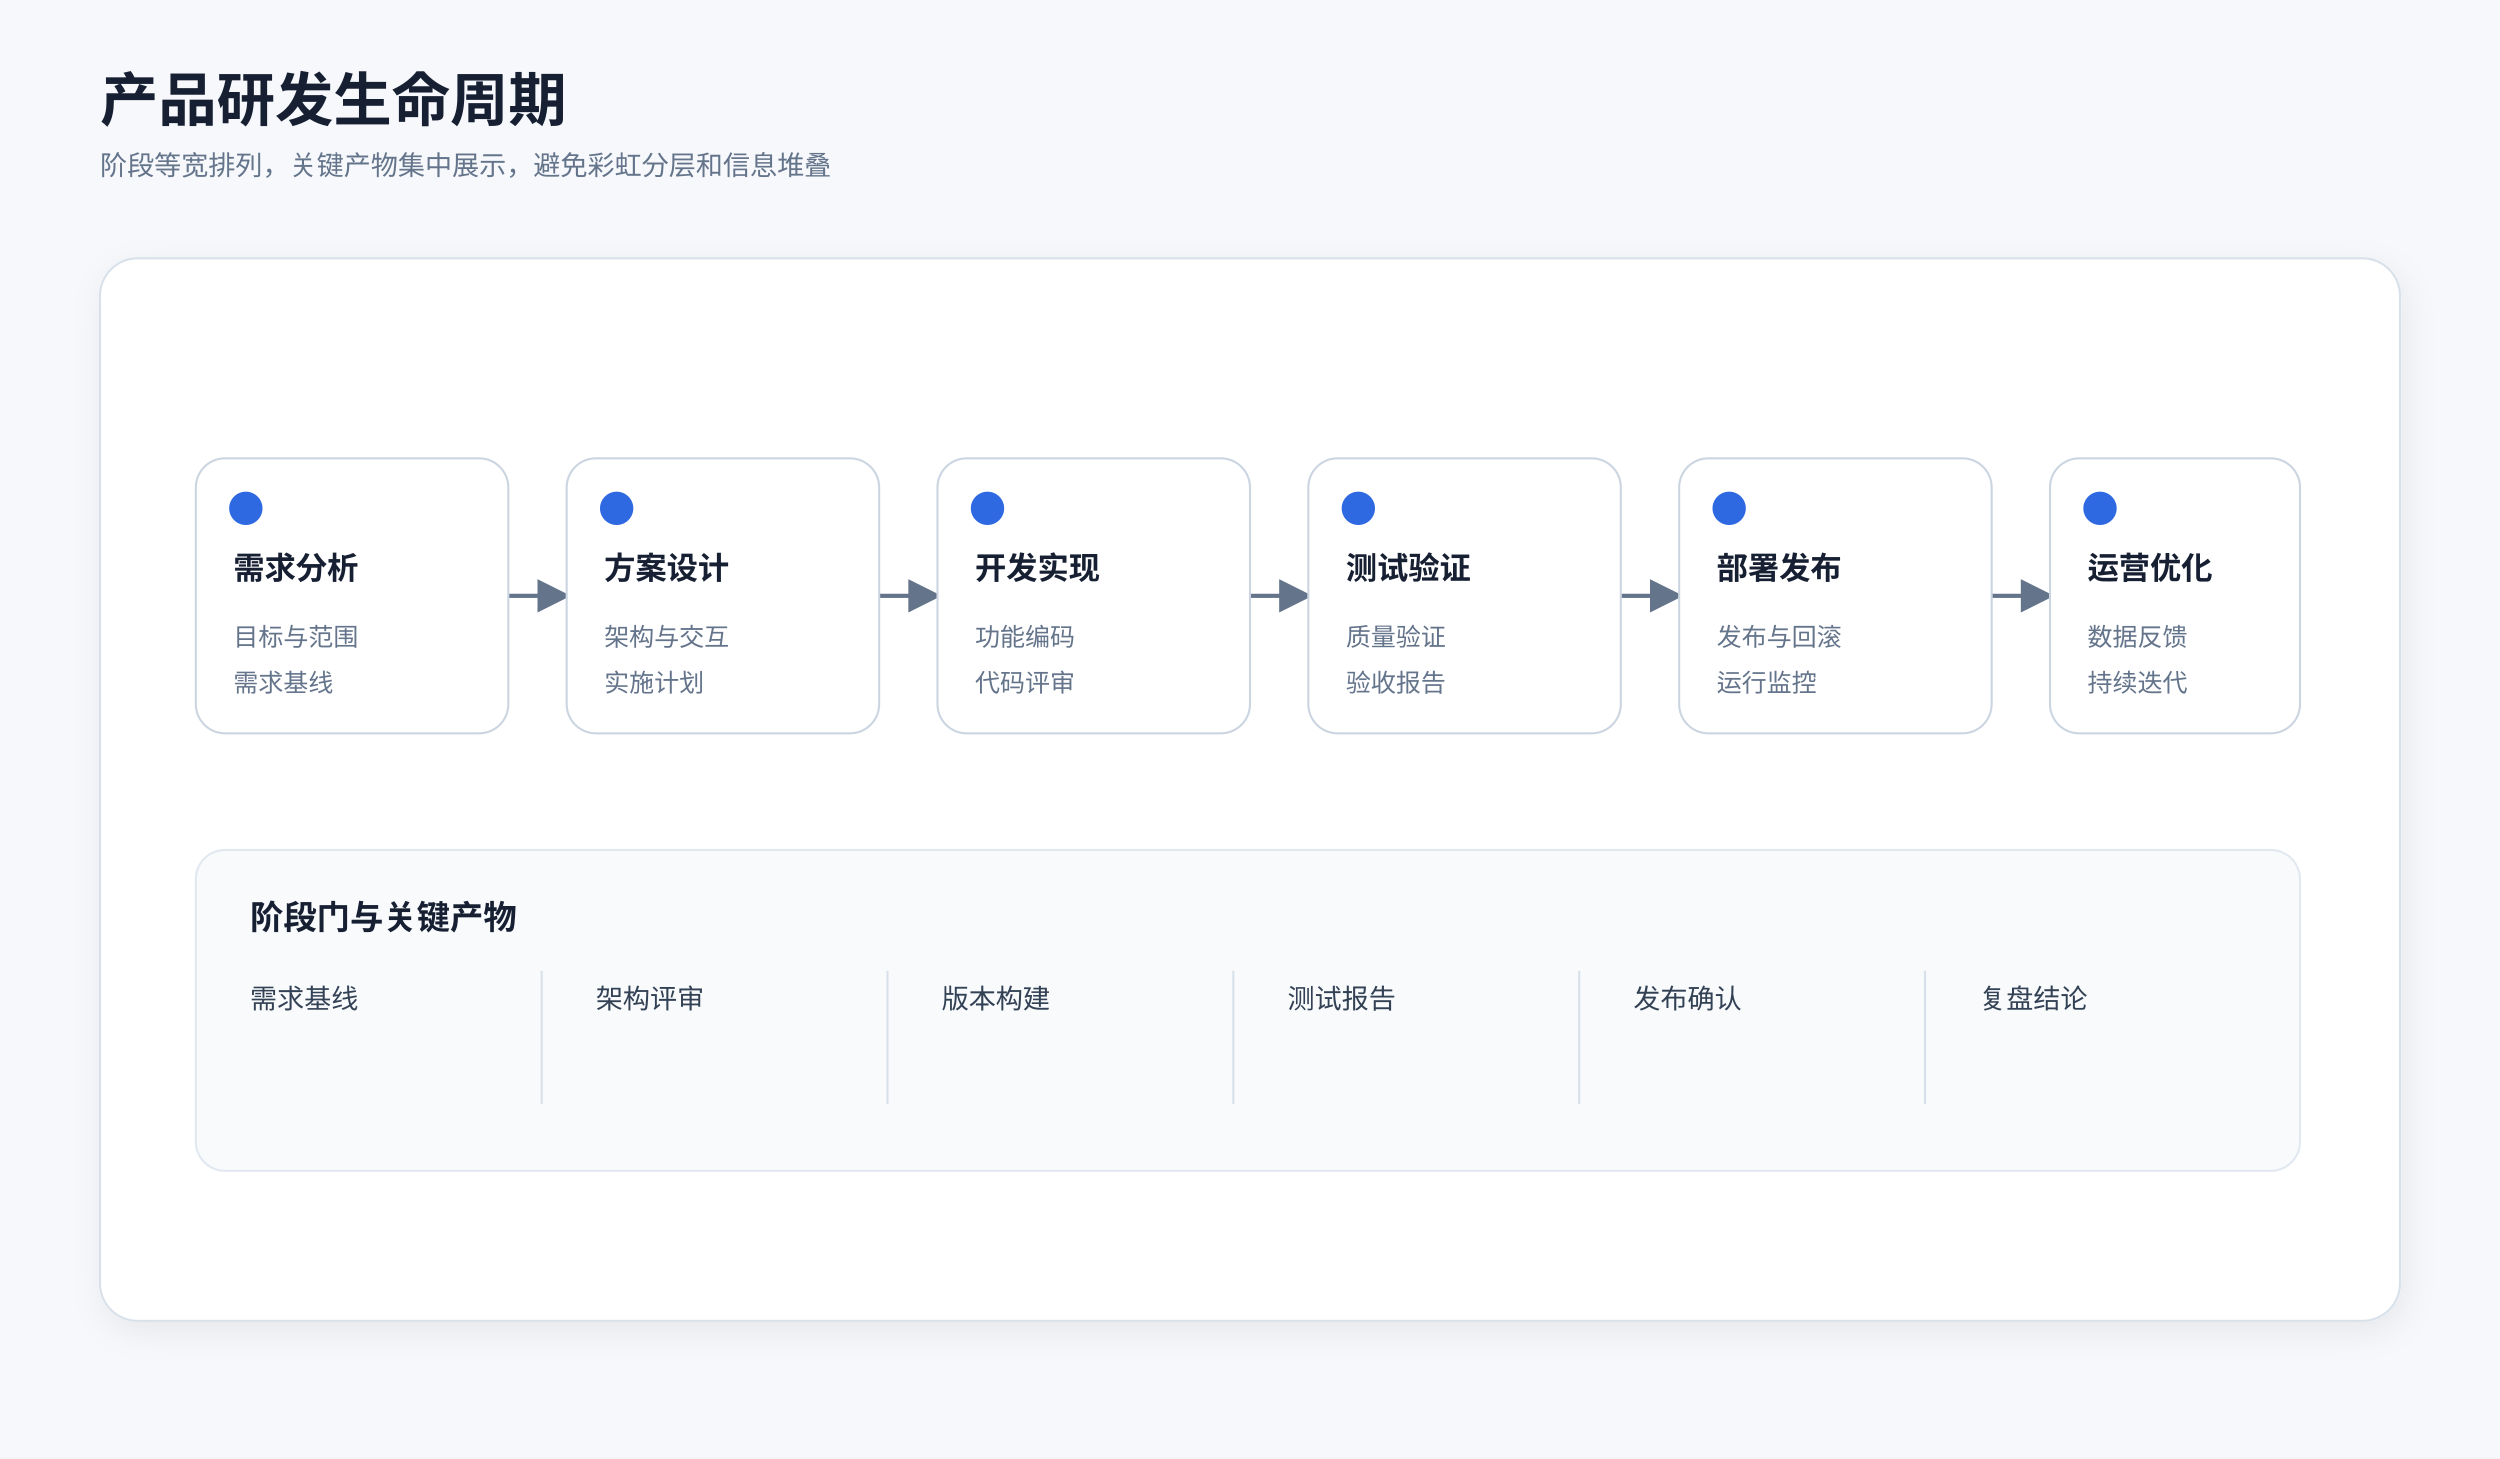
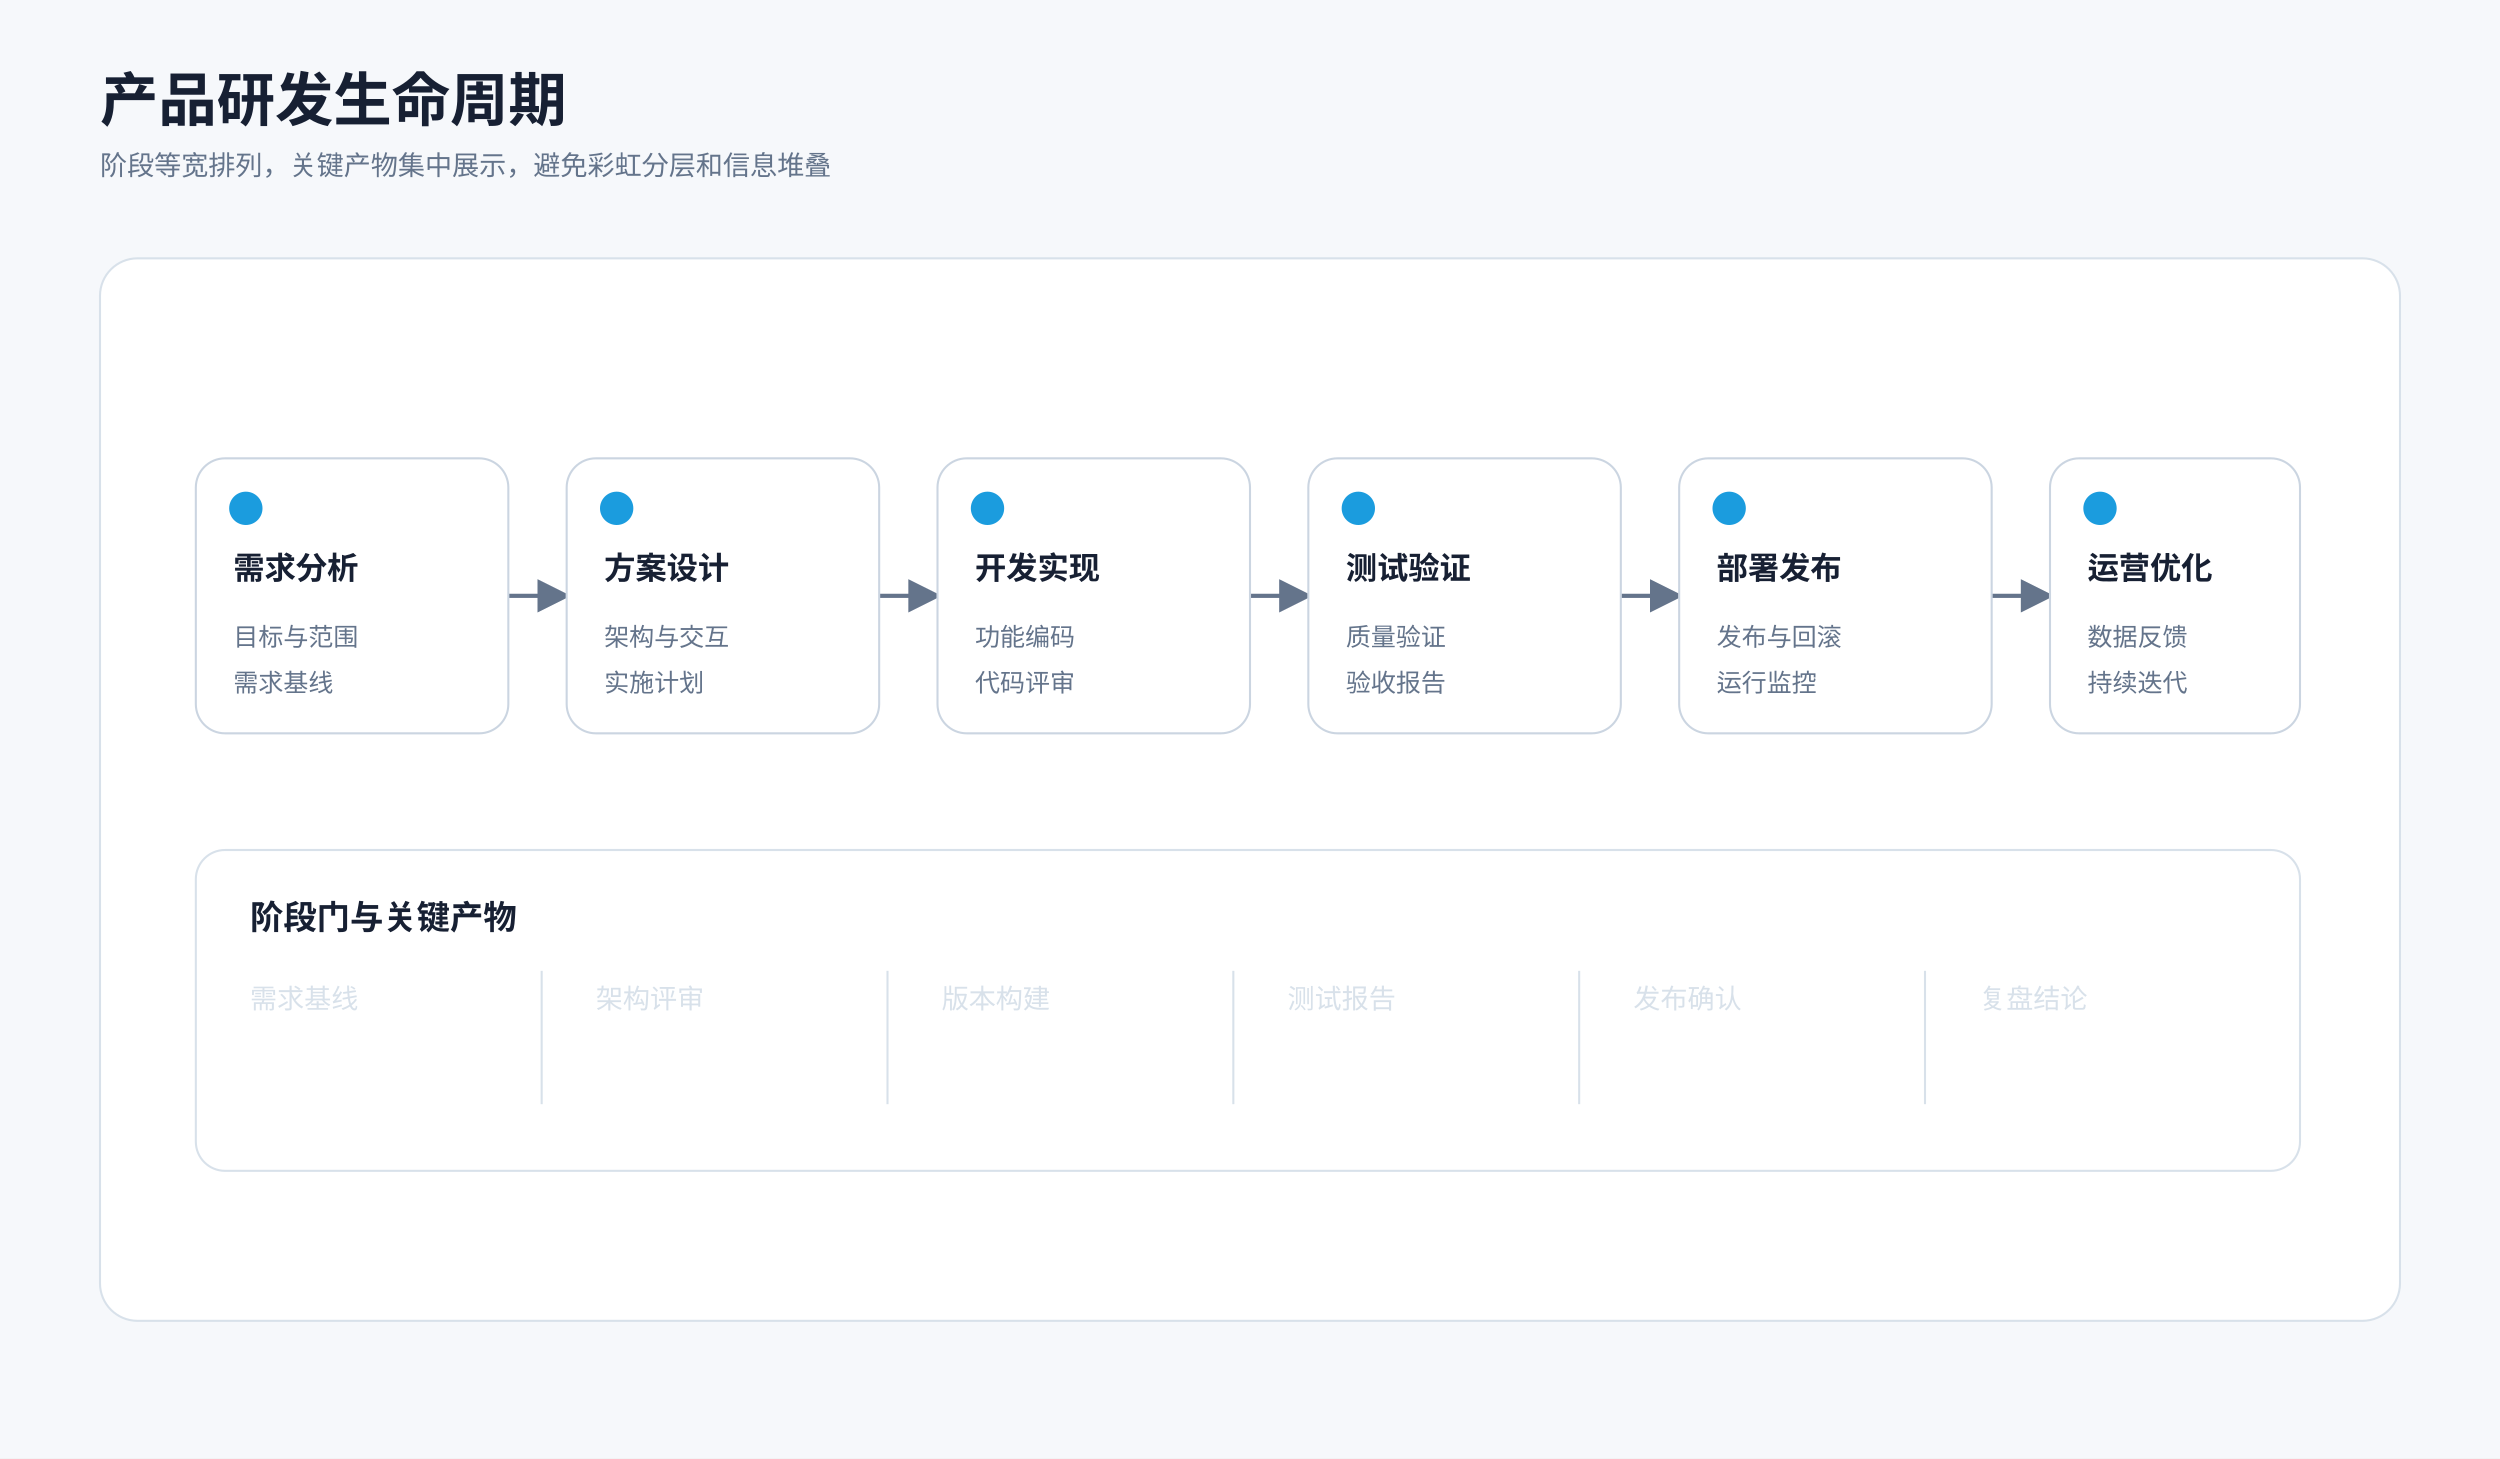
- <svg xmlns="http://www.w3.org/2000/svg" width="1200" height="700" viewBox="0 0 1200 700" role="img" aria-labelledby="title desc" font-family="Inter, Noto Sans SC, Microsoft YaHei, Arial, sans-serif">
+ <svg xmlns="http://www.w3.org/2000/svg" width="1200" height="700" viewBox="0 0 1200 700" role="img" aria-labelledby="title desc" font-family="Inter, Noto Sans SC, Microsoft YaHei, Arial, sans-serif" data-theme="vibrant" data-mode="light">
  <defs>
    <filter id="shadow" x="-10%" y="-20%" width="120%" height="150%">
-       <feDropShadow dy="5" stdDeviation="8" flood-color="#0F172A" flood-opacity="0.07" />
+       <feDropShadow dy="5" stdDeviation="8" flood-color="#F6F8FB" flood-opacity="0.07" />
    </filter>
    <marker id="arrow" markerWidth="8" markerHeight="8" refX="7" refY="4" orient="auto">
      <path d="M0 0L8 4L0 8Z" fill="#64748B" />
    </marker>
  </defs>
  <rect width="1200" height="700" fill="#F6F8FB" />
  <text x="48" y="58" font-size="28" font-weight="700" fill="#172033">产品研发生命周期</text>
  <text x="48" y="84" font-size="13" fill="#64748B">阶段等宽排列，关键产物集中展示，避免彩虹分层和信息堆叠</text>
  <rect x="48" y="124" width="1104" height="510" rx="18" fill="#FFFFFF" stroke="#D8E1EA" filter="url(#shadow)" />
  <g fill="none" stroke="#64748B" stroke-width="2" marker-end="url(#arrow)">
    <line x1="244" y1="286" x2="272" y2="286" />
    <line x1="422" y1="286" x2="450" y2="286" />
    <line x1="600" y1="286" x2="628" y2="286" />
    <line x1="778" y1="286" x2="806" y2="286" />
    <line x1="956" y1="286" x2="984" y2="286" />
  </g>
  <g fill="#FFFFFF" stroke="#CBD5E1">
    <rect id="life-1" data-role="node" x="94" y="220" width="150" height="132" rx="14" />
    <rect id="life-2" data-role="node" x="272" y="220" width="150" height="132" rx="14" />
    <rect id="life-3" data-role="node" x="450" y="220" width="150" height="132" rx="14" />
    <rect id="life-4" data-role="node" x="628" y="220" width="150" height="132" rx="14" />
    <rect id="life-5" data-role="node" x="806" y="220" width="150" height="132" rx="14" />
    <rect id="life-6" data-role="node" x="984" y="220" width="120" height="132" rx="14" />
  </g>
-   <g fill="#2E69E1">
+   <g fill="#1B9CDE">
    <circle cx="118" cy="244" r="8" />
    <circle cx="296" cy="244" r="8" />
    <circle cx="474" cy="244" r="8" />
    <circle cx="652" cy="244" r="8" />
    <circle cx="830" cy="244" r="8" />
    <circle cx="1008" cy="244" r="8" />
  </g>
  <g fill="#172033" font-size="15" font-weight="600">
    <text x="112" y="278">需求分析</text>
    <text x="290" y="278">方案设计</text>
    <text x="468" y="278">开发实现</text>
    <text x="646" y="278">测试验证</text>
    <text x="824" y="278">部署发布</text>
    <text x="1002" y="278">运营优化</text>
  </g>
  <g fill="#64748B" font-size="12">
    <text x="112" y="310">目标与范围</text>
    <text x="112" y="332">需求基线</text>
    <text x="290" y="310">架构与交互</text>
    <text x="290" y="332">实施计划</text>
    <text x="468" y="310">功能编码</text>
    <text x="468" y="332">代码评审</text>
    <text x="646" y="310">质量验证</text>
    <text x="646" y="332">验收报告</text>
    <text x="824" y="310">发布与回滚</text>
    <text x="824" y="332">运行监控</text>
    <text x="1002" y="310">数据反馈</text>
    <text x="1002" y="332">持续迭代</text>
  </g>
-   <rect x="94" y="408" width="1010" height="154" rx="14" fill="#F8FAFC" stroke="#E2E8F0" />
+   <rect x="94" y="408" width="1010" height="154" rx="14" fill="#FFFFFF" stroke="#D8E1EA" />
  <text x="120" y="446" font-size="16" font-weight="700" fill="#172033">阶段门与关键产物</text>
-   <g font-size="13" fill="#334155">
+   <g font-size="13" fill="#D8E1EA">
    <text x="120" y="484">需求基线</text>
    <text x="286" y="484">架构评审</text>
    <text x="452" y="484">版本构建</text>
    <text x="618" y="484">测试报告</text>
    <text x="784" y="484">发布确认</text>
    <text x="950" y="484">复盘结论</text>
  </g>
  <g stroke="#D8E1EA">
    <line x1="260" y1="466" x2="260" y2="530" />
    <line x1="426" y1="466" x2="426" y2="530" />
    <line x1="592" y1="466" x2="592" y2="530" />
    <line x1="758" y1="466" x2="758" y2="530" />
    <line x1="924" y1="466" x2="924" y2="530" />
  </g>
</svg>
